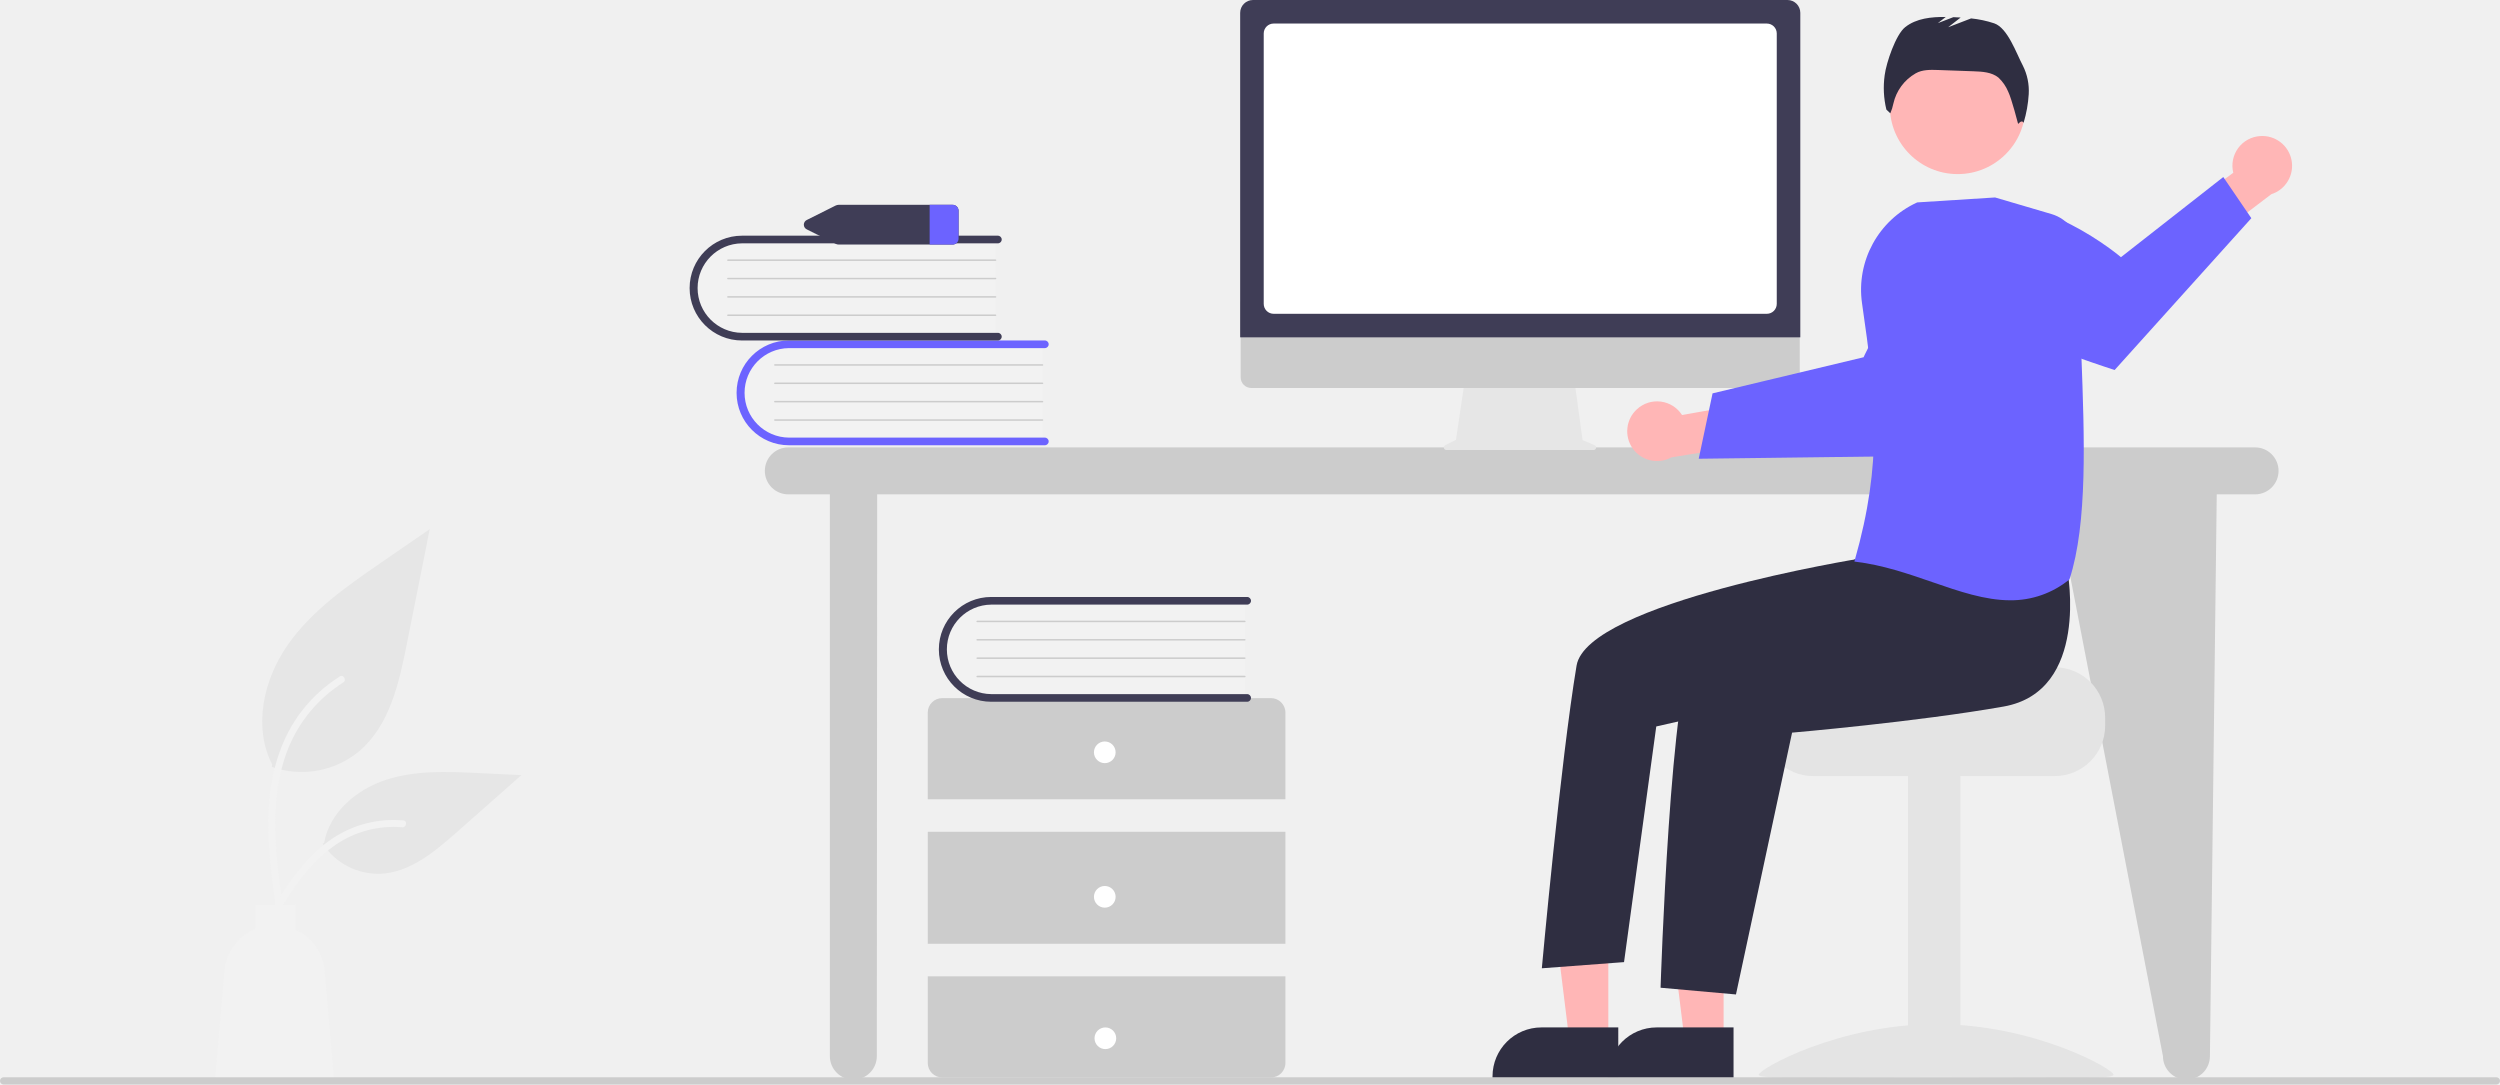
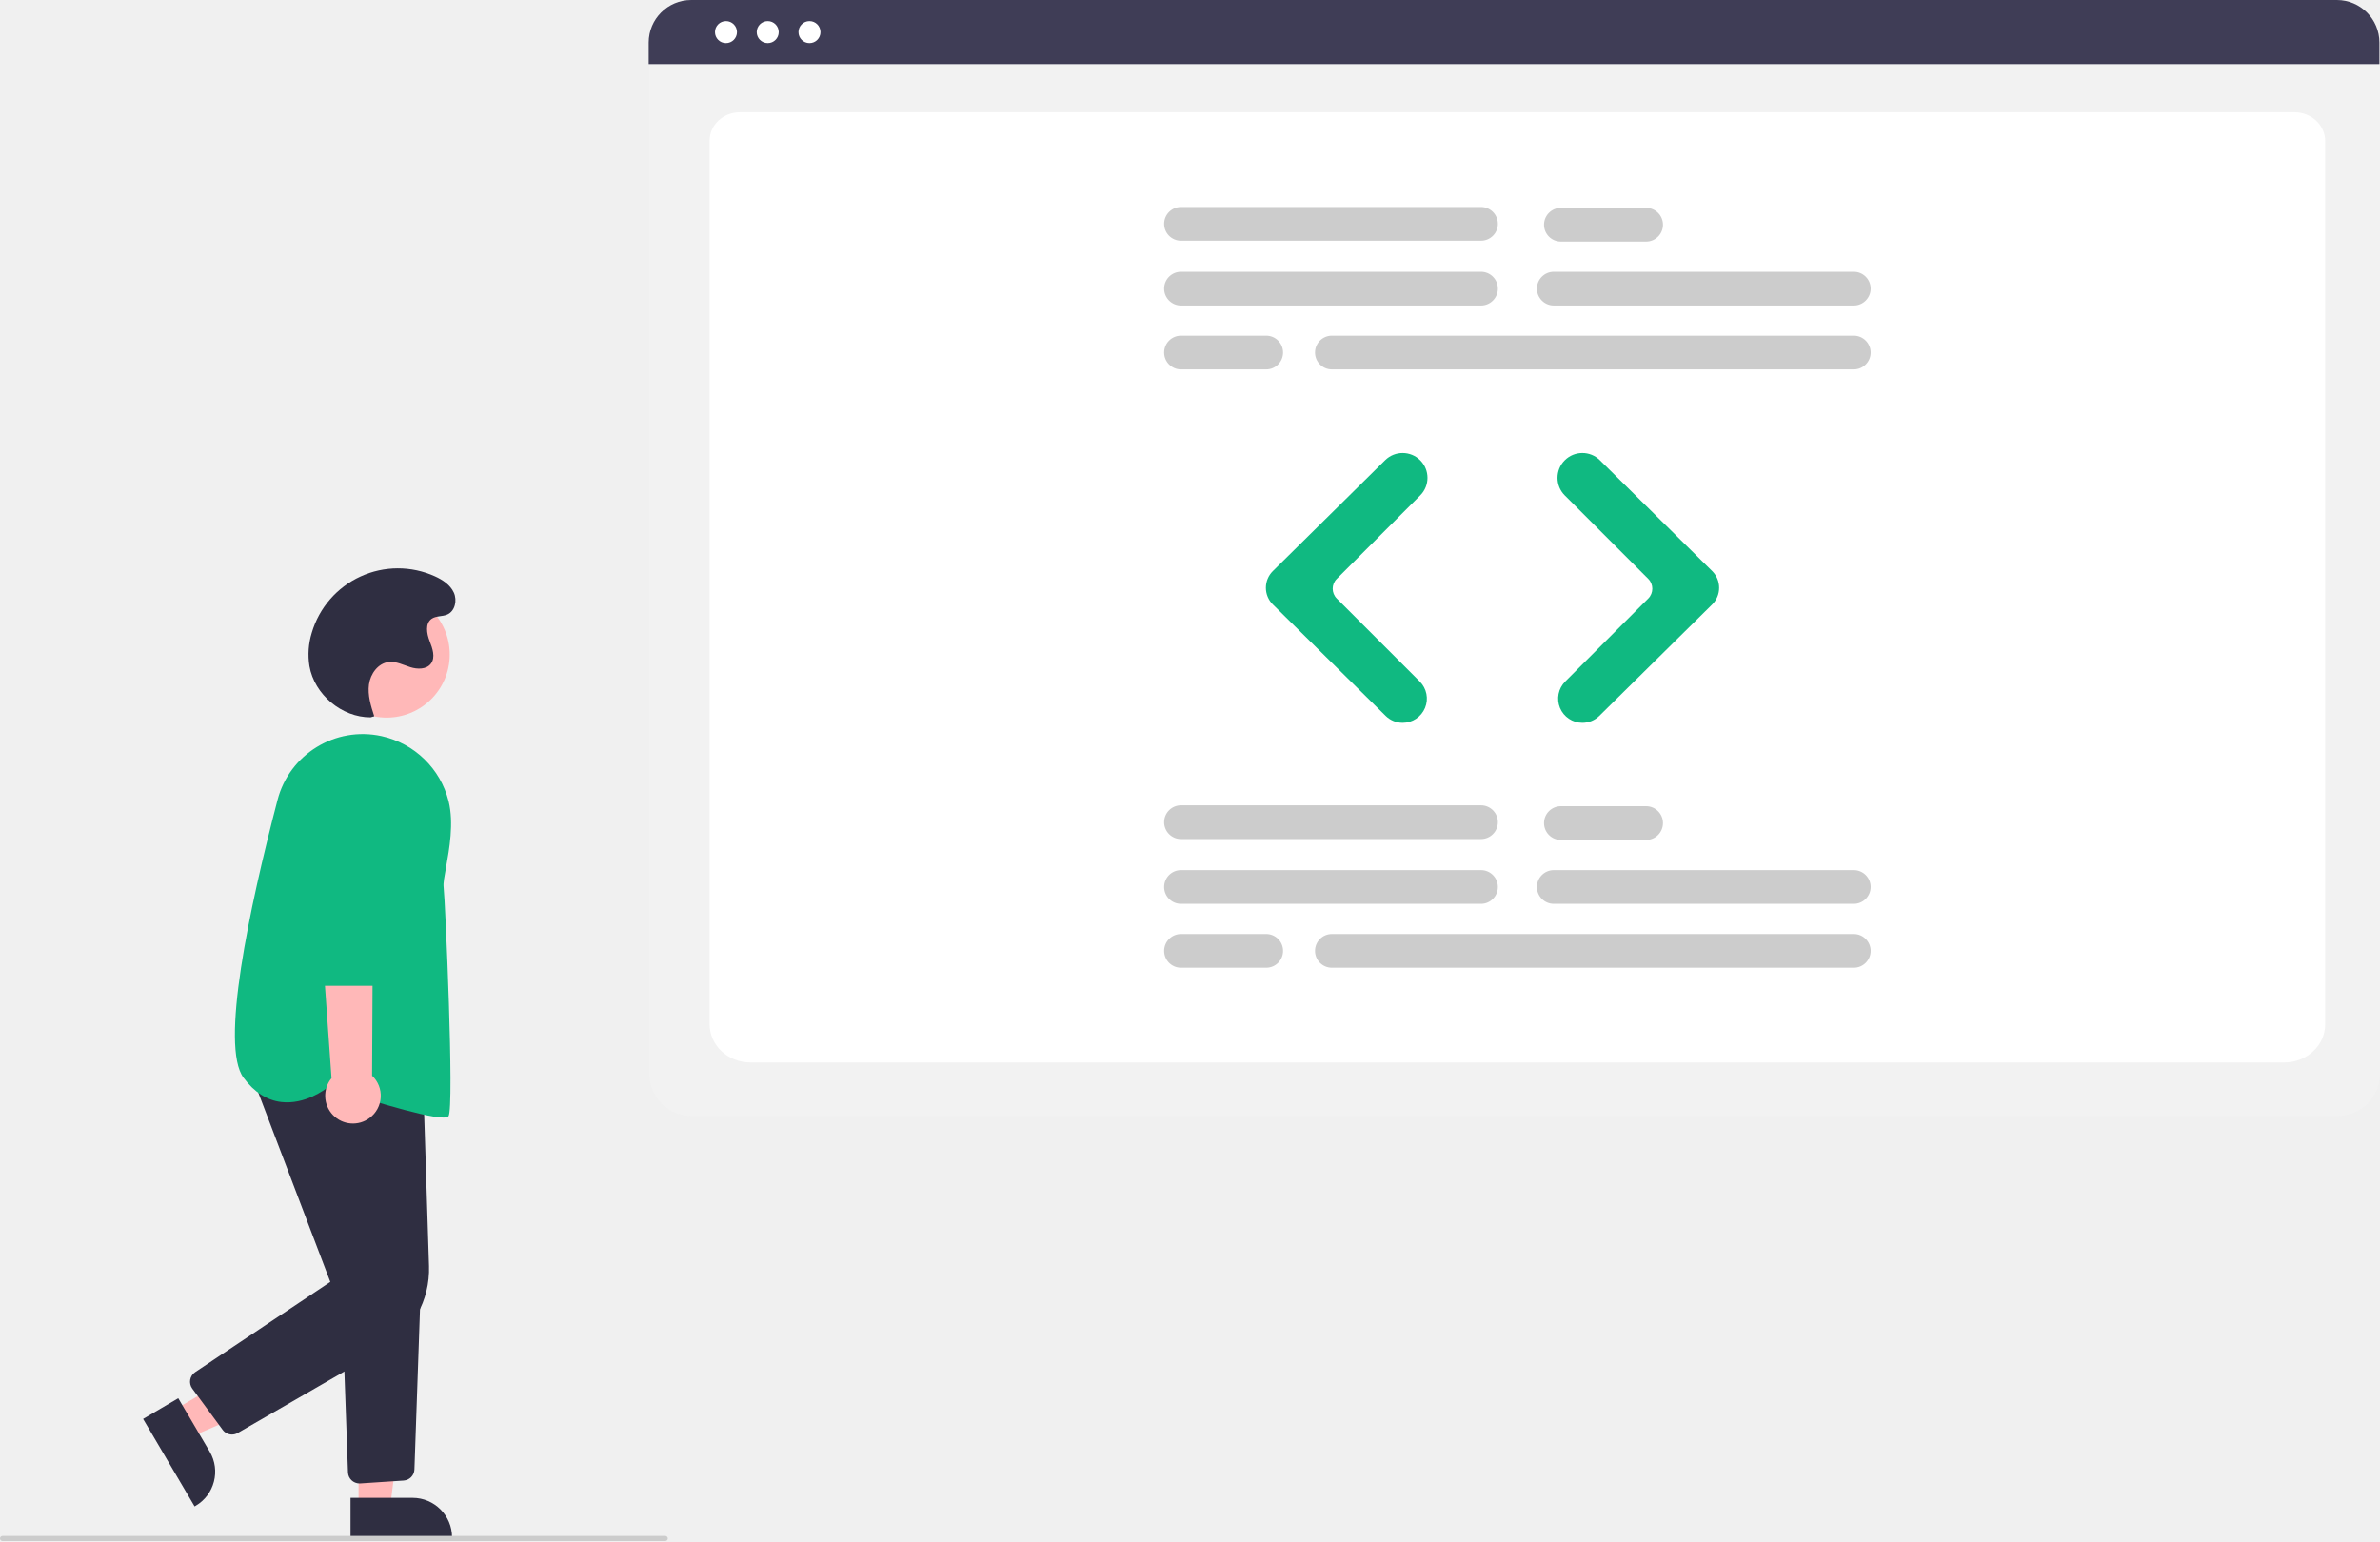
- <svg xmlns="http://www.w3.org/2000/svg" data-name="Layer 1" width="979.327" height="424.837" viewBox="0 0 979.327 424.837">
-   <path d="M993.718,412.839H419.142a9.199,9.199,0,0,0,0,18.398H435.417V651.303a9.199,9.199,0,0,0,18.398,0l.14-220.065h461.156l42.52,220.065a9.199,9.199,0,1,0,18.398,0l2.676-220.065h15.014a9.199,9.199,0,0,0,0-18.398Z" transform="translate(-110.3366 -237.5817)" fill="#ccc" />
-   <path d="M518.737,371.85v38.955H421.141a19.489,19.489,0,1,1-1.355-38.955q.677-.024,1.355,0Z" transform="translate(-110.3366 -237.5817)" fill="#f2f2f2" />
-   <path d="M521.134,410.506a1.499,1.499,0,0,1-1.498,1.498H419.403a20.526,20.526,0,0,1,0-41.052H519.636a1.498,1.498,0,1,1,0,2.997H419.403a17.53,17.53,0,0,0,0,35.059H519.636A1.499,1.499,0,0,1,521.134,410.506Z" transform="translate(-110.3366 -237.5817)" fill="#6c63ff" />
-   <path d="M518.737,380.84H413.859a.3.3,0,0,1-.006-.599H518.737a.3.3,0,0,1,0,.599Z" transform="translate(-110.3366 -237.5817)" fill="#ccc" />
-   <path d="M518.737,388.032H413.859a.3.3,0,0,1-.006-.599H518.737a.3.3,0,0,1,0,.599Z" transform="translate(-110.3366 -237.5817)" fill="#ccc" />
-   <path d="M518.737,395.223H413.859a.3.3,0,0,1-.006-.599H518.737a.3.3,0,0,1,0,.599Z" transform="translate(-110.3366 -237.5817)" fill="#ccc" />
-   <path d="M518.737,402.415H413.859a.3.3,0,0,1-.006-.599H518.737a.3.3,0,0,1,0,.599Z" transform="translate(-110.3366 -237.5817)" fill="#ccc" />
-   <path d="M500.339,330.809v38.955H402.743a19.489,19.489,0,0,1-1.355-38.955q.677-.024,1.355,0Z" transform="translate(-110.3366 -237.5817)" fill="#f2f2f2" />
-   <path d="M502.737,369.464a1.499,1.499,0,0,1-1.498,1.498H401.005a20.526,20.526,0,0,1,0-41.052H501.239a1.498,1.498,0,1,1,0,2.997H401.005a17.53,17.53,0,0,0,0,35.059H501.239A1.499,1.499,0,0,1,502.737,369.464Z" transform="translate(-110.3366 -237.5817)" fill="#3f3d56" />
-   <path d="M500.339,339.799H395.461a.3.3,0,0,1-.006-.599H500.339a.3.3,0,0,1,0,.599Z" transform="translate(-110.3366 -237.5817)" fill="#ccc" />
-   <path d="M500.339,346.991H395.461a.3.3,0,0,1-.006-.599H500.339a.3.3,0,0,1,0,.599Z" transform="translate(-110.3366 -237.5817)" fill="#ccc" />
-   <path d="M500.339,354.182H395.461a.3.3,0,0,1-.006-.599H500.339a.3.3,0,0,1,0,.599Z" transform="translate(-110.3366 -237.5817)" fill="#ccc" />
-   <path d="M500.339,361.374H395.461a.3.3,0,0,1-.006-.599H500.339a.3.3,0,0,1,0,.599Z" transform="translate(-110.3366 -237.5817)" fill="#ccc" />
-   <path d="M613.874,550.683V516.718a5.661,5.661,0,0,0-5.661-5.661H479.428a5.661,5.661,0,0,0-5.661,5.661v33.965Z" transform="translate(-110.3366 -237.5817)" fill="#ccc" />
-   <rect x="363.431" y="325.839" width="140.106" height="43.872" fill="#ccc" />
-   <path d="M473.768,620.029V653.994a5.661,5.661,0,0,0,5.661,5.661H608.213a5.661,5.661,0,0,0,5.661-5.661V620.029Z" transform="translate(-110.3366 -237.5817)" fill="#ccc" />
-   <circle cx="432.776" cy="294.704" r="4.246" fill="#fff" />
-   <circle cx="432.776" cy="351.312" r="4.246" fill="#fff" />
-   <circle cx="433.004" cy="406.722" r="4.246" fill="#fff" />
-   <path d="M597.989,472.331v38.955H500.393a19.489,19.489,0,0,1-1.356-38.955q.678-.024,1.356,0Z" transform="translate(-110.3366 -237.5817)" fill="#f2f2f2" />
-   <path d="M600.386,510.986a1.499,1.499,0,0,1-1.498,1.498H498.655a20.526,20.526,0,0,1-.025-41.052H598.888a1.498,1.498,0,1,1,0,2.997H498.655a17.53,17.53,0,0,0,0,35.059H598.888A1.499,1.499,0,0,1,600.386,510.986Z" transform="translate(-110.3366 -237.5817)" fill="#3f3d56" />
-   <path d="M597.989,481.32H493.111a.3.3,0,0,1-.006-.599H597.989a.3.3,0,0,1,0,.599Z" transform="translate(-110.3366 -237.5817)" fill="#ccc" />
-   <path d="M597.989,488.512H493.111a.3.3,0,0,1-.006-.599H597.989a.3.3,0,0,1,0,.599Z" transform="translate(-110.3366 -237.5817)" fill="#ccc" />
-   <path d="M597.989,495.703H493.111a.3.3,0,0,1-.006-.599H597.989a.3.3,0,0,1,0,.599Z" transform="translate(-110.3366 -237.5817)" fill="#ccc" />
-   <path d="M597.989,502.895H493.111a.3.3,0,0,1-.006-.599H597.989a.3.3,0,0,1,0,.599Z" transform="translate(-110.3366 -237.5817)" fill="#ccc" />
-   <path d="M483.367,317.814H438.902a2.747,2.747,0,0,0-1.217.283l-11.223,5.618a2.045,2.045,0,0,0,0,3.764l11.223,5.618a2.747,2.747,0,0,0,1.217.283h44.466a2.334,2.334,0,0,0,2.463-2.165v-11.237A2.334,2.334,0,0,0,483.367,317.814Z" transform="translate(-110.3366 -237.5817)" fill="#3f3d56" />
-   <path d="M485.83,319.979v11.237a2.334,2.334,0,0,1-2.463,2.165h-8.859V317.814h8.859A2.334,2.334,0,0,1,485.83,319.979Z" transform="translate(-110.3366 -237.5817)" fill="#6c63ff" />
-   <path d="M216.781,537.993a35.34,35.34,0,0,0,34.126-6.011c11.953-10.032,15.7-26.56,18.749-41.864q4.509-22.633,9.019-45.266l-18.882,13.002c-13.579,9.35-27.464,18.999-36.866,32.542S209.421,522.426,216.975,537.08" transform="translate(-110.3366 -237.5817)" fill="#e6e6e6" />
-   <path d="M218.395,592.797c-1.911-13.921-3.876-28.02-2.536-42.09,1.191-12.496,5.003-24.7,12.764-34.707a57.736,57.736,0,0,1,14.813-13.423c1.481-.935,2.845,1.413,1.37,2.343a54.888,54.888,0,0,0-21.711,26.196c-4.727,12.023-5.486,25.128-4.671,37.9.493,7.723,1.537,15.396,2.589,23.059a1.406,1.406,0,0,1-.948,1.669,1.365,1.365,0,0,1-1.669-.948Z" transform="translate(-110.3366 -237.5817)" fill="#f2f2f2" />
-   <path d="M236.802,568.164a26.014,26.014,0,0,0,22.666,11.699c11.474-.545,21.04-8.553,29.651-16.156l25.47-22.488-16.857-.807c-12.122-.58-24.557-1.121-36.104,2.617s-22.195,12.735-24.306,24.686" transform="translate(-110.3366 -237.5817)" fill="#e6e6e6" />
-   <path d="M212.994,600.8c9.199-16.276,19.868-34.365,38.933-40.147A43.445,43.445,0,0,1,268.302,558.962c1.739.15,1.304,2.83-.431,2.68a40.361,40.361,0,0,0-26.133,6.914c-7.369,5.016-13.106,11.988-17.962,19.383-2.974,4.529-5.639,9.251-8.303,13.966-.852,1.507-3.341.419-2.479-1.105Z" transform="translate(-110.3366 -237.5817)" fill="#f2f2f2" />
-   <path d="M198.255,617.932a19.698,19.698,0,0,1,12.071-16.498v-9.41h15.782v9.706a19.688,19.688,0,0,1,11.414,16.202l3.711,43.138H194.544Z" transform="translate(-110.3366 -237.5817)" fill="#f2f2f2" />
-   <path d="M734.973,411.955l-4.695-1.977-3.221-23.536h-42.889l-3.491,23.439-4.2,2.1a.997.997,0,0,0,.446,1.89h57.663A.997.997,0,0,0,734.973,411.955Z" transform="translate(-110.3366 -237.5817)" fill="#e6e6e6" />
-   <path d="M811.19,389.574H600.507a4.174,4.174,0,0,1-4.165-4.174V355.691H815.354V385.4A4.174,4.174,0,0,1,811.19,389.574Z" transform="translate(-110.3366 -237.5817)" fill="#ccc" />
-   <path d="M815.575,369.732H596.15V242.613a5.037,5.037,0,0,1,5.032-5.032h209.361a5.038,5.038,0,0,1,5.032,5.032Z" transform="translate(-110.3366 -237.5817)" fill="#3f3d56" />
-   <path d="M802.469,360.506h-193.214a3.883,3.883,0,0,1-3.879-3.879V250.687a3.884,3.884,0,0,1,3.879-3.879h193.214a3.884,3.884,0,0,1,3.879,3.879V356.627A3.883,3.883,0,0,1,802.469,360.506Z" transform="translate(-110.3366 -237.5817)" fill="#fff" />
-   <path d="M751.58,397.887a11.616,11.616,0,0,1,17.666,2.272l26.134-4.646,6.697,15.193-36.999,6.043a11.679,11.679,0,0,1-13.499-18.862Z" transform="translate(-110.3366 -237.5817)" fill="#ffb6b6" />
-   <path d="M775.776,417.286l27.246-.34,3.449-.047,55.433-.698s15.053-14.361,28.161-29.146l-1.837-13.288A54.292,54.292,0,0,0,870.023,340.152C851.25,352.696,840.363,377.526,840.363,377.526l-34.37,8.221-3.438.822-21.356,5.103Z" transform="translate(-110.3366 -237.5817)" fill="#6c63ff" />
-   <path d="M915.25,498.962H864.392c0,2.179-55.594,3.948-55.594,3.948a20.309,20.309,0,0,0-3.332,3.158,19.597,19.597,0,0,0-4.58,12.633v3.158a19.746,19.746,0,0,0,19.739,19.739h94.625a19.756,19.756,0,0,0,19.739-19.739v-3.158A19.766,19.766,0,0,0,915.25,498.962Z" transform="translate(-110.3366 -237.5817)" fill="#e4e4e4" />
-   <rect x="747.402" y="303.231" width="20.528" height="118.49" fill="#e4e4e4" />
-   <path d="M799.312,658.581c0,2.218,31.107.858,69.48.858s69.48,1.36,69.48-.858-31.107-19.807-69.48-19.807S799.312,656.363,799.312,658.581Z" transform="translate(-110.3366 -237.5817)" fill="#e4e4e4" />
-   <polygon points="675.186 407.461 659.908 407.46 652.64 348.531 675.188 348.532 675.186 407.461" fill="#ffb6b6" />
-   <path d="M789.419,659.852l-49.262-.002v-.623a19.175,19.175,0,0,1,19.174-19.174h.001l30.088.001Z" transform="translate(-110.3366 -237.5817)" fill="#2f2e41" />
-   <polygon points="630.031 407.461 614.753 407.46 607.485 348.531 630.033 348.532 630.031 407.461" fill="#ffb6b6" />
-   <path d="M744.264,659.852l-49.262-.002v-.623a19.175,19.175,0,0,1,19.174-19.174h.001l30.088.001Z" transform="translate(-110.3366 -237.5817)" fill="#2f2e41" />
-   <circle cx="766.887" cy="41.636" r="26.564" fill="#ffb6b6" />
-   <path d="M920.217,461.224s8.913,47.131-25,53.132-82.866,10.22-82.866,10.22L790.367,627.143l-29.534-2.637s3.928-123.467,13.588-133.127,70.712-38.583,70.712-38.583Z" transform="translate(-110.3366 -237.5817)" fill="#2f2e41" />
-   <path d="M853.983,441.471,839.151,456.351s-107.094,17.25-111.226,41.985c-6.237,37.344-13.605,118.552-13.605,118.552l32.199-2.415,12.626-92.311,51.518-11.719L869.277,478.5Z" transform="translate(-110.3366 -237.5817)" fill="#2f2e41" />
-   <path d="M902.785,263.361c-2.622-4.948-5.954-14.808-11.247-16.637a42.077,42.077,0,0,0-9.058-1.93l-8.996,3.46,4.896-3.808q-1.43-.085-2.858-.139l-6.07,2.335,3.105-2.415c-5.659-.058-11.5.53-15.885,3.975-3.738,2.937-7.442,14.062-8.041,18.778a35.917,35.917,0,0,0,.66,13.531l1.537,1.462a18.859,18.859,0,0,0,1.206-3.839,18.181,18.181,0,0,1,8.703-11.806l.084-.047c2.578-1.451,5.707-1.384,8.663-1.278l14.042.505c3.378.122,7.016.335,9.65,2.454a15.888,15.888,0,0,1,3.858,5.589c1.309,2.641,3.866,12.604,3.866,12.604s1.447-1.881,2.14-.481a48.398,48.398,0,0,0,2.014-11.233A22.009,22.009,0,0,0,902.785,263.361Z" transform="translate(-110.3366 -237.5817)" fill="#2f2e41" />
-   <path d="M995.694,290.883A11.616,11.616,0,0,0,985.181,305.261l-21.361,15.757,6.41,15.317,29.854-22.676a11.679,11.679,0,0,0-4.389-22.776Z" transform="translate(-110.3366 -237.5817)" fill="#ffb6b6" />
-   <path d="M992.256,323.052l-53.551,59.474s-25.609-8.198-45.415-17.086l-8.898-27.328a54.343,54.343,0,0,1-2.601-19.664c27.456-7.306,59.391,19.879,59.391,19.879l40.085-31.399Z" transform="translate(-110.3366 -237.5817)" fill="#6c63ff" />
-   <path d="M867.301,465.617c-9.554-3.3-19.433-6.713-30.089-7.994l-.458-.055.126-.443c11.031-38.731,8.278-63.507,2.872-100.723a37.591,37.591,0,0,1,21.548-39.501l.065-.03,30.434-1.934.069-.004,22.134,6.51a15.183,15.183,0,0,1,10.867,14.831c-.24,12.239.269,25.904.807,40.371,1.208,32.456,2.457,66.016-4.63,87.792l-.037.114-.095.074a36.099,36.099,0,0,1-23.081,8.108C887.901,472.732,877.762,469.23,867.301,465.617Z" transform="translate(-110.3366 -237.5817)" fill="#6c63ff" />
-   <path d="M1088.248,662.418H111.752a1.415,1.415,0,1,1,0-2.83h976.496a1.415,1.415,0,1,1,0,2.83Z" transform="translate(-110.3366 -237.5817)" fill="#ccc" />
+ <svg xmlns="http://www.w3.org/2000/svg" data-name="Layer 1" width="926.622" height="600.085" viewBox="0 0 926.622 600.085">
+   <circle cx="150.534" cy="254.872" r="24.561" fill="#ffb8b8" />
+   <polygon points="67.543 549.197 73.762 559.763 117.474 540.803 108.295 525.21 67.543 549.197" fill="#ffb8b8" />
+   <path d="M206.096,694.43,218.343,715.237l.001.001A15.386,15.386,0,0,1,212.888,736.302l-.431.254L192.405,702.489Z" transform="translate(-136.6892 -149.9575)" fill="#2f2e41" />
+   <polygon points="139.6 587.26 151.86 587.259 157.692 539.971 139.598 539.972 139.6 587.26" fill="#ffb8b8" />
+   <path d="M273.162,733.215l24.144-.001h.001a15.386,15.386,0,0,1,15.386,15.386v.5l-39.531.001Z" transform="translate(-136.6892 -149.9575)" fill="#2f2e41" />
+   <path d="M227.001,708.567a4.493,4.493,0,0,1-3.624-1.833l-11.824-16.059a4.5,4.5,0,0,1,1.125-6.41l52.614-35.142-31.747-83.475L301.434,571.252l2.287,71.733A36.046,36.046,0,0,1,285.675,675.409l-56.427,32.554A4.486,4.486,0,0,1,227.001,708.567Z" transform="translate(-136.6892 -149.9575)" fill="#2f2e41" />
+   <path d="M276.659,727.617a4.5,4.5,0,0,1-4.489-4.34l-2.488-69.882,30.808-1.623-2.453,70.384a4.487,4.487,0,0,1-4.2,4.333l-16.873,1.118C276.863,727.614,276.761,727.617,276.659,727.617Z" transform="translate(-136.6892 -149.9575)" fill="#2f2e41" />
+   <path d="M309.291,585.129c-7.838,0-35.217-8.816-44.721-11.959-1.422,1.138-9.233,6.979-18.351,5.911-5.626-.66-10.579-3.845-14.721-9.466-9.147-12.414,2.151-65.651,13.239-108.126a34.268,34.268,0,0,1,40.529-24.88h0a34.571,34.571,0,0,1,26.088,25.378c2.088,8.498.292,18.494-1.02,25.794-.616,3.432-1.104,6.143-.937,7.475.644,5.148,4.219,85.892,1.92,89.34C311.071,584.963,310.363,585.129,309.291,585.129Z" transform="translate(-136.6892 -149.9575)" fill="#10b981" />
+   <path d="M280.616,585.272a10.743,10.743,0,0,0,.942-16.446l.485-97.844-23.045,3.837,6.769,94.97A10.801,10.801,0,0,0,280.616,585.272Z" transform="translate(-136.6892 -149.9575)" fill="#ffb8b8" />
+   <path d="M285.946,533.818H261.124a4.514,4.514,0,0,1-4.5-4.459l-.609-67.292a17.603,17.603,0,1,1,35.204.043L290.446,529.37A4.515,4.515,0,0,1,285.946,533.818Z" transform="translate(-136.6892 -149.9575)" fill="#10b981" />
+   <path d="M280.969,429.289c-11.245.021-21.854-8.868-23.803-19.943a28.671,28.671,0,0,1,.919-13.014A34.954,34.954,0,0,1,306.021,374.379c3.008,1.361,5.971,3.316,7.349,6.317s.515,7.195-2.498,8.546c-1.969.882-4.44.449-6.187,1.716-2.509,1.819-1.863,5.691-.743,8.581s2.388,6.387.509,8.852c-1.75,2.297-5.249,2.226-8.004,1.361s-5.476-2.313-8.349-2.018c-4.19.43-7.202,4.598-7.759,8.773s.755,8.349,2.05,12.357Z" transform="translate(-136.6892 -149.9575)" fill="#2f2e41" />
+   <path d="M395.689,750.042h-258a1,1,0,1,1,0-2h258a1,1,0,0,1,0,2Z" transform="translate(-136.6892 -149.9575)" fill="#ccc" />
+   <path d="M1046.811,584.505H405.972a16.519,16.519,0,0,1-16.5-16.5V172.852a12.102,12.102,0,0,1,12.088-12.088h649.453a12.311,12.311,0,0,1,12.297,12.297V568.005A16.519,16.519,0,0,1,1046.811,584.505Z" transform="translate(-136.6892 -149.9575)" fill="#f2f2f2" />
+   <path d="M1026.091,563.673H428.846c-8.755,0-15.878-6.67-15.878-14.868v-344.105c0-6.08,5.278-11.027,11.766-11.027H1030.008c6.595,0,11.961,5.028,11.961,11.208V548.805C1041.969,557.003,1034.846,563.673,1026.091,563.673Z" transform="translate(-136.6892 -149.9575)" fill="#fff" />
+   <path d="M1063.081,174.908H389.241v-8.4a16.574,16.574,0,0,1,16.56-16.55H1046.521a16.574,16.574,0,0,1,16.56,16.55Z" transform="translate(-136.6892 -149.9575)" fill="#3f3d56" />
+   <circle cx="282.647" cy="12.5" r="4.283" fill="#fff" />
+   <circle cx="298.906" cy="12.5" r="4.283" fill="#fff" />
+   <circle cx="315.165" cy="12.5" r="4.283" fill="#fff" />
+   <path d="M713.3,268.912H596.492a6.566,6.566,0,0,1,0-13.132H713.3a6.566,6.566,0,1,1,0,13.132Z" transform="translate(-136.6892 -149.9575)" fill="#ccc" />
+   <path d="M858.446,268.912H741.638a6.566,6.566,0,0,1,0-13.132H858.446a6.566,6.566,0,1,1,0,13.132Z" transform="translate(-136.6892 -149.9575)" fill="#ccc" />
+   <path d="M858.446,293.794H655.241a6.566,6.566,0,1,1,0-13.132H858.446a6.566,6.566,0,1,1,0,13.132Z" transform="translate(-136.6892 -149.9575)" fill="#ccc" />
+   <path d="M713.3,243.684H596.492a6.566,6.566,0,0,1,0-13.132H713.3a6.566,6.566,0,1,1,0,13.132Z" transform="translate(-136.6892 -149.9575)" fill="#ccc" />
+   <path d="M777.579,244.03H744.402a6.566,6.566,0,0,1,0-13.132H777.579a6.566,6.566,0,1,1,0,13.132Z" transform="translate(-136.6892 -149.9575)" fill="#ccc" />
+   <path d="M629.668,293.794H596.492a6.566,6.566,0,0,1,0-13.132h33.176a6.566,6.566,0,1,1,0,13.132Z" transform="translate(-136.6892 -149.9575)" fill="#ccc" />
+   <path d="M713.3,501.912H596.492a6.566,6.566,0,0,1,0-13.132H713.3a6.566,6.566,0,1,1,0,13.132Z" transform="translate(-136.6892 -149.9575)" fill="#ccc" />
+   <path d="M858.446,501.912H741.638a6.566,6.566,0,0,1,0-13.132H858.446a6.566,6.566,0,1,1,0,13.132Z" transform="translate(-136.6892 -149.9575)" fill="#ccc" />
+   <path d="M858.446,526.794H655.241a6.566,6.566,0,1,1,0-13.132H858.446a6.566,6.566,0,1,1,0,13.132Z" transform="translate(-136.6892 -149.9575)" fill="#ccc" />
+   <path d="M713.3,476.684H596.492a6.566,6.566,0,0,1,0-13.132H713.3a6.566,6.566,0,1,1,0,13.132Z" transform="translate(-136.6892 -149.9575)" fill="#ccc" />
+   <path d="M777.579,477.03H744.402a6.566,6.566,0,0,1,0-13.132H777.579a6.566,6.566,0,0,1,0,13.132Z" transform="translate(-136.6892 -149.9575)" fill="#ccc" />
+   <path d="M629.668,526.794H596.492a6.566,6.566,0,0,1,0-13.132h33.176a6.566,6.566,0,1,1,0,13.132Z" transform="translate(-136.6892 -149.9575)" fill="#ccc" />
+   <path d="M682.793,431.419a9.397,9.397,0,0,1-6.624-2.71l-43.909-43.359a9.152,9.152,0,0,1,0-13.023l43.731-43.184a9.702,9.702,0,0,1,13.644.043h0a9.689,9.689,0,0,1,0,13.687l-32.496,32.497a5.413,5.413,0,0,0,0,7.647l32.32,32.32a9.418,9.418,0,0,1-6.666,16.084Z" transform="translate(-136.6892 -149.9575)" fill="#10b981" />
+   <path d="M752.759,431.419a9.418,9.418,0,0,1-6.666-16.084L778.412,383.015a5.413,5.413,0,0,0,0-7.647L745.916,342.872a9.678,9.678,0,0,1,0-13.687h0a9.702,9.702,0,0,1,13.644-.043l43.731,43.184a9.152,9.152,0,0,1,0,13.023l-43.909,43.359A9.399,9.399,0,0,1,752.759,431.419Z" transform="translate(-136.6892 -149.9575)" fill="#10b981" />
</svg>
